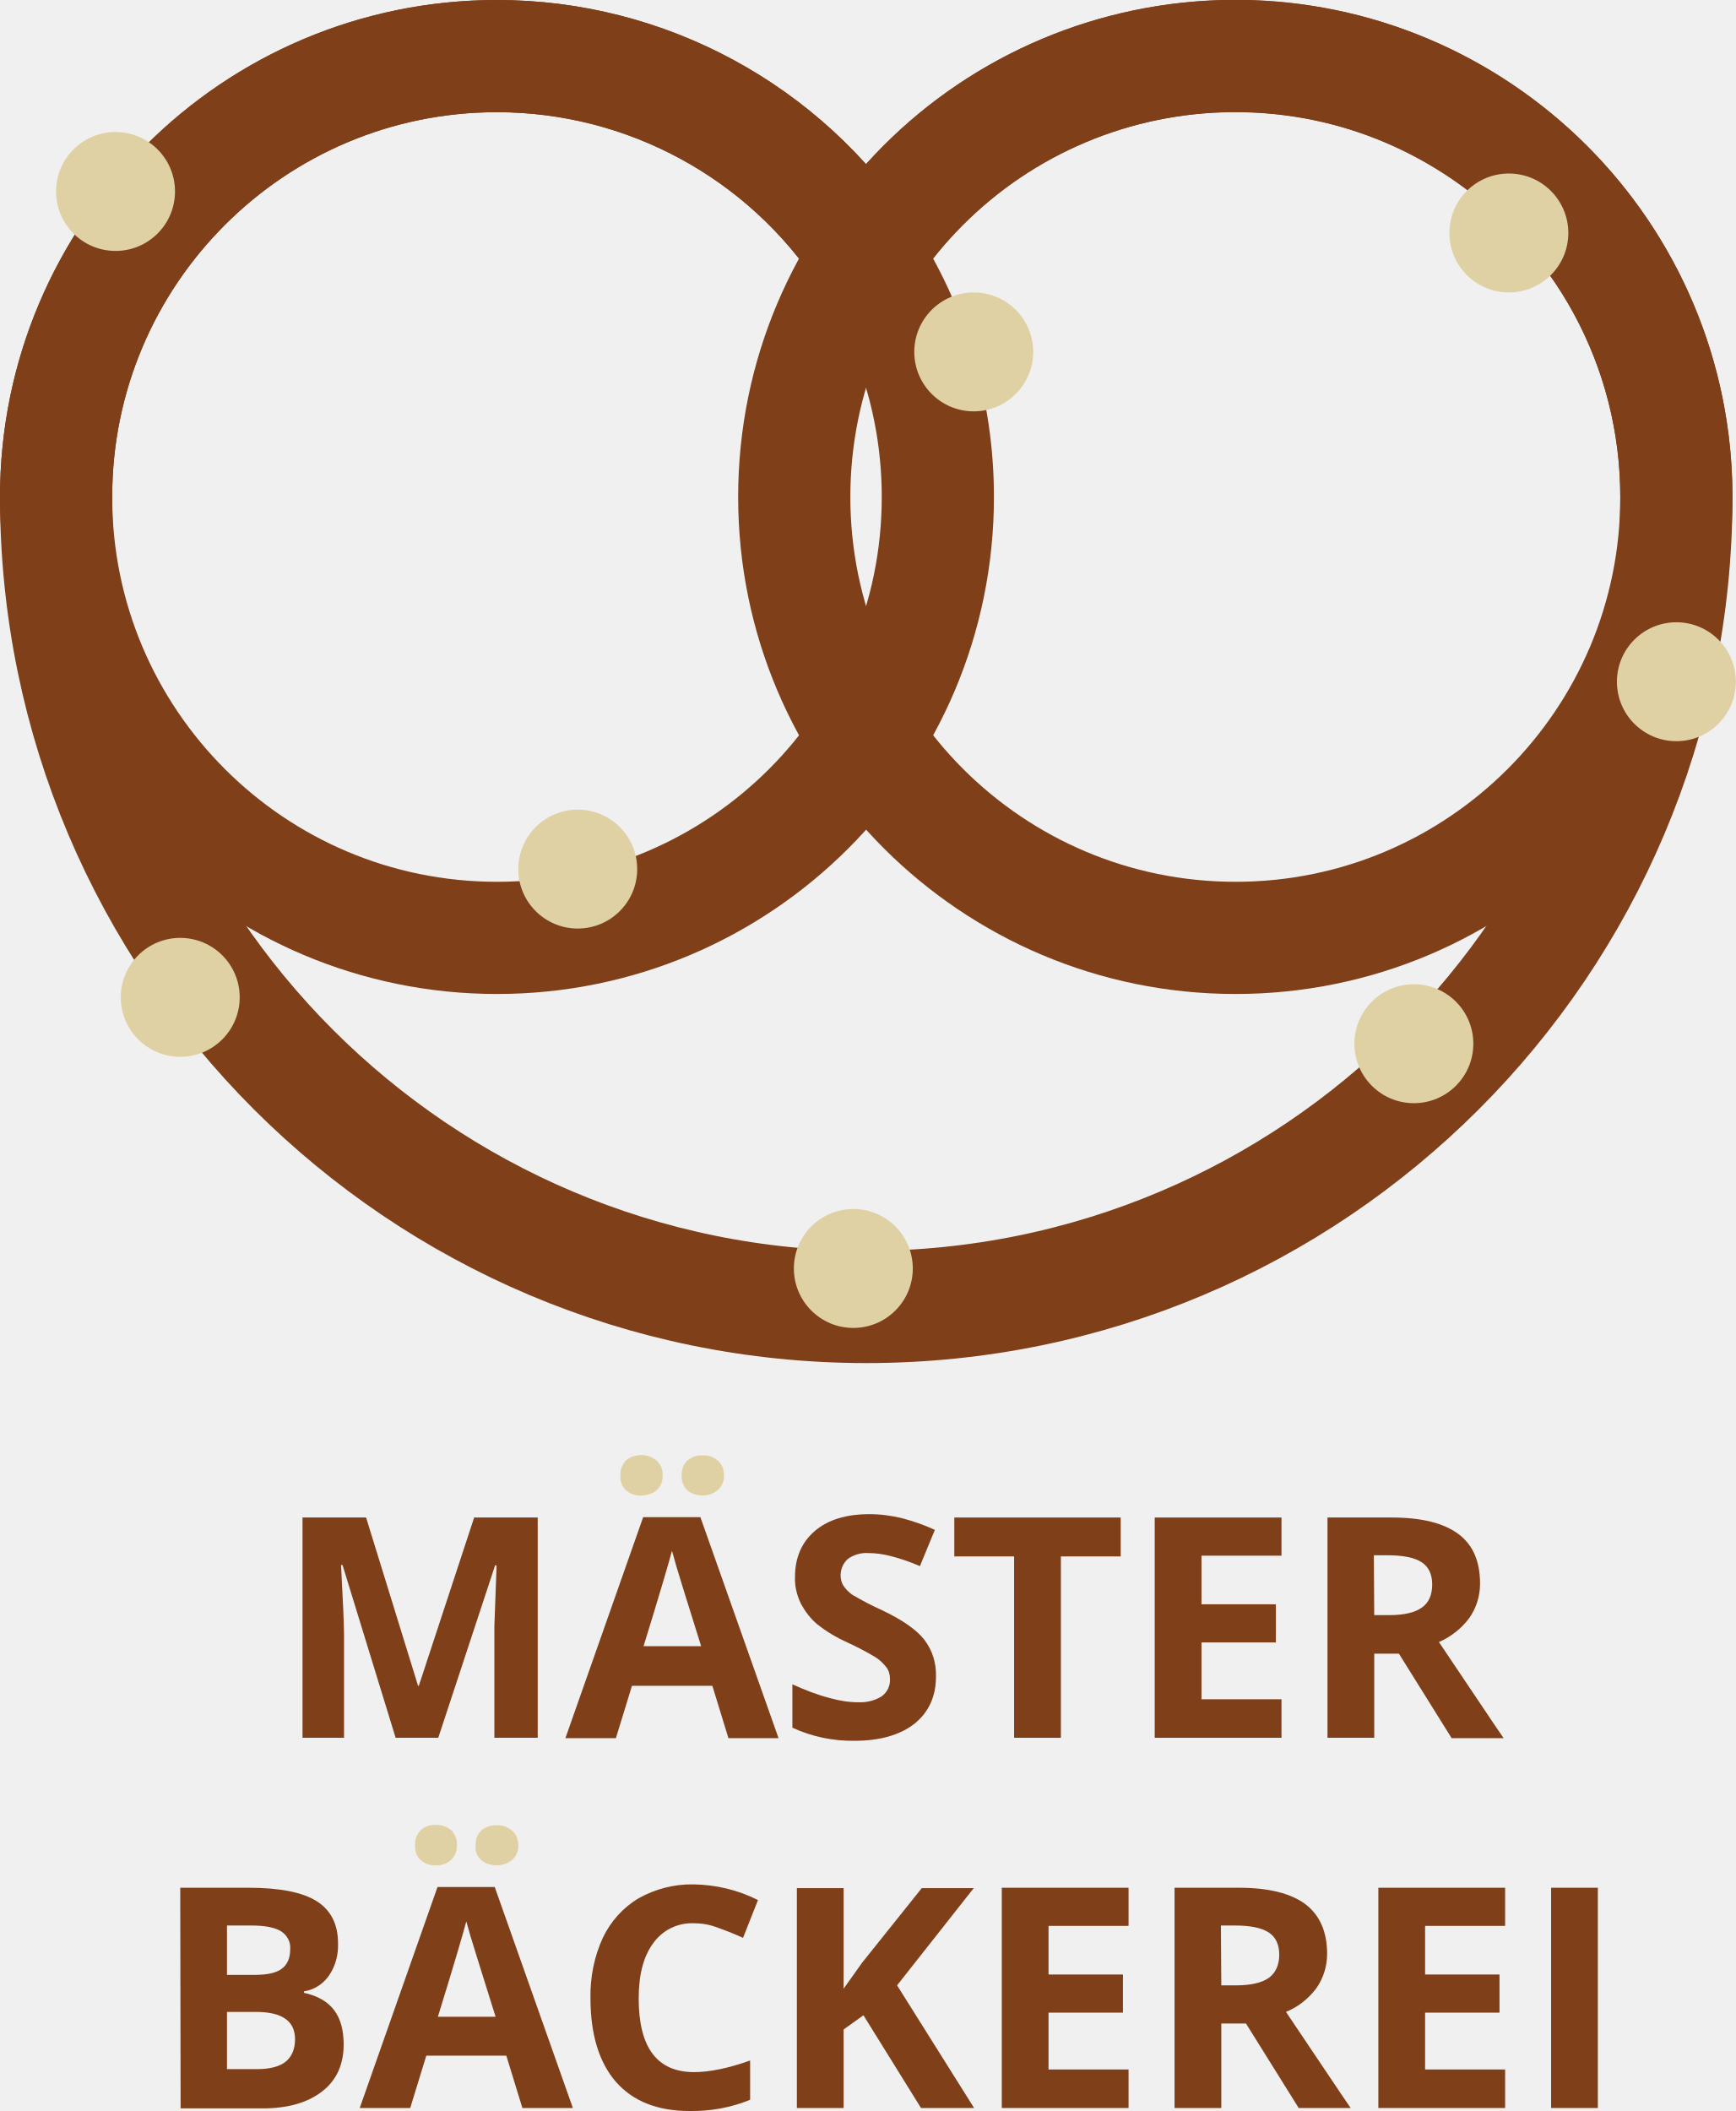
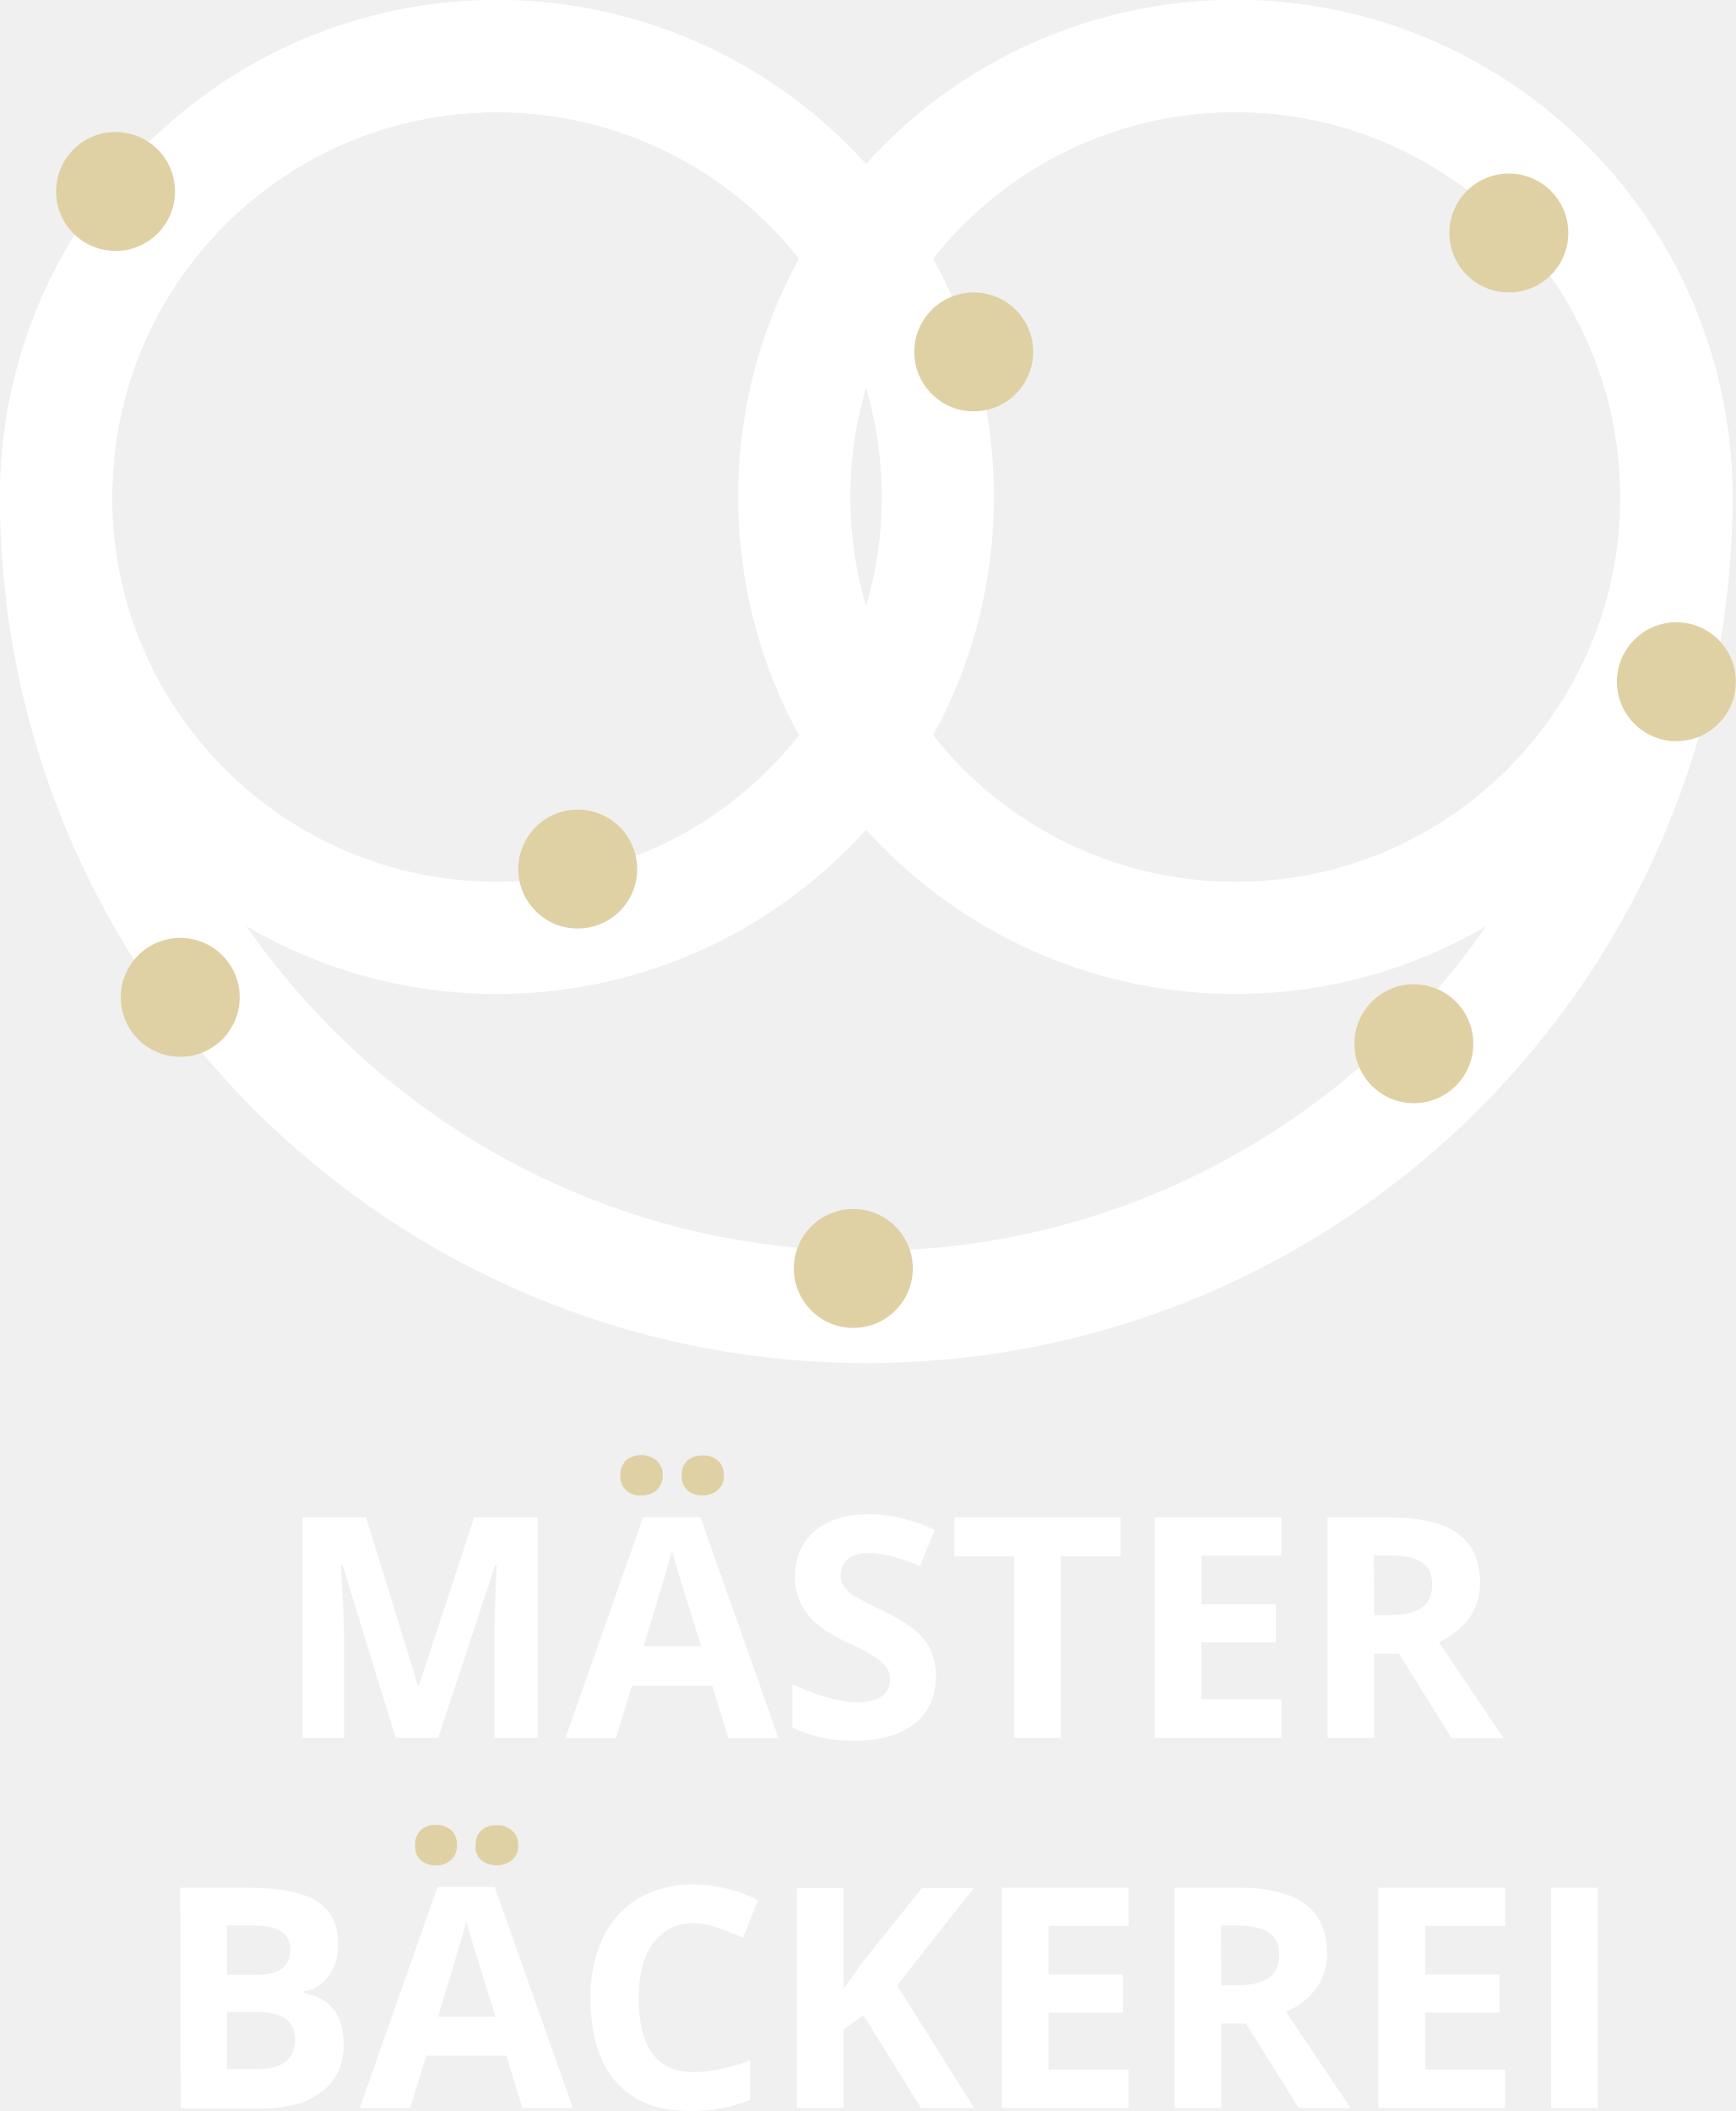
<svg xmlns="http://www.w3.org/2000/svg" version="1.1" id="Ebene_1" x="0px" y="0px" viewBox="0 0 464.2 564.5" style="enable-background:new 0 0 464.2 564.5;" xml:space="preserve">
  <style type="text/css">
- 	.st0{fill:none;stroke:#7F3F19;stroke-width:30;stroke-miterlimit:10;}
- 	.st1{fill:#7F3F19;}
+ 	.st0{fill:none;stroke:#FFFFFF;stroke-width:30;stroke-miterlimit:10;}
+ 	.st1{fill:#FFFFFF;}
	.st2{fill:#DFD1A4;}
</style>
  <path class="st0" d="M250.8,132.9c0,65.1-52.8,117.9-117.9,117.9S15,198,15,132.9C15,67.8,67.8,15,132.9,15  c39.8,0,76.9,20.1,98.7,53.4C244.2,87.6,250.8,110,250.8,132.9z" />
  <path class="st0" d="M448.3,132.9c0,65.1-52.8,117.9-117.9,117.9S212.4,198,212.4,132.9C212.4,67.8,265.2,15,330.3,15c0,0,0,0,0,0  C395.5,15,448.3,67.8,448.3,132.9z" />
  <path class="st0" d="M448.3,132.9c0,119.6-97,216.6-216.6,216.6S15,252.5,15,132.9C15,67.8,67.8,15,132.9,15  c39.8,0,76.9,20.1,98.7,53.4c35.6-54.5,108.7-69.9,163.2-34.2C428.2,56,448.3,93.1,448.3,132.9L448.3,132.9z" />
  <path class="st1" d="M105.8,464.7l-14.2-46.2h-0.4c0.5,9.4,0.8,15.7,0.8,18.8v27.4H80.9v-58.9h17l13.9,45h0.2l14.8-45h17v58.9h-11.6  v-27.9c0-1.3,0-2.8,0.1-4.5s0.2-6.3,0.5-13.7h-0.4l-15.2,46.1H105.8z" />
  <path class="st1" d="M194.8,464.8l-4.3-14H169l-4.3,14h-13.5l20.8-59.1h15.3l20.9,59.1H194.8z M187.5,440.2  c-4-12.7-6.2-19.9-6.7-21.6c-0.5-1.7-0.8-3-1.1-3.9c-0.9,3.4-3.4,11.9-7.6,25.5H187.5z" />
  <path class="st2" d="M193.6,394.5c0.1,1.5-0.5,2.9-1.6,3.9c-1.1,1-2.6,1.5-4.1,1.5c-1.4,0-2.9-0.4-4-1.3c-1.1-1-1.7-2.5-1.6-4  c-0.1-1.6,0.5-3.1,1.6-4.1c1.1-0.9,2.6-1.4,4-1.3c1.5-0.1,3,0.4,4.2,1.5C193.1,391.6,193.6,393,193.6,394.5z" />
  <path class="st2" d="M177.2,394.5c0.1,1.5-0.5,2.9-1.5,3.9c-1.1,1-2.6,1.5-4.2,1.5c-1.5,0.1-3-0.4-4.1-1.4c-1.1-1-1.6-2.5-1.5-4  c-0.1-1.5,0.5-2.9,1.5-4c2.4-1.9,5.9-1.9,8.2,0.1C176.7,391.6,177.3,393,177.2,394.5z" />
  <path class="st1" d="M250.3,448.3c0,5.3-1.9,9.5-5.7,12.6c-3.8,3-9.2,4.6-16,4.6c-5.8,0.1-11.5-1.1-16.7-3.5v-11.6  c3.3,1.5,6.6,2.8,10.1,3.7c2.5,0.7,5,1.1,7.5,1.1c2.2,0.1,4.4-0.4,6.3-1.6c1.5-1.1,2.3-2.8,2.2-4.7c0-1.1-0.3-2.2-1-3.1  c-0.8-1-1.7-1.9-2.8-2.6c-2.5-1.5-5-2.8-7.6-4c-2.9-1.3-5.6-2.9-8.1-4.9c-1.8-1.5-3.2-3.4-4.3-5.4c-1.1-2.3-1.7-4.7-1.6-7.2  c0-5.2,1.8-9.3,5.3-12.3c3.5-3,8.4-4.5,14.6-4.5c3,0,5.9,0.4,8.8,1.1c3,0.8,5.9,1.8,8.7,3.1l-4,9.7c-2.5-1.1-5.1-2-7.8-2.7  c-2-0.5-4-0.8-6.1-0.8c-2-0.1-3.9,0.5-5.4,1.6c-1.2,1.1-1.9,2.7-1.9,4.3c0,1,0.2,2,0.8,2.9c0.6,0.9,1.5,1.8,2.4,2.4  c2.6,1.5,5.2,2.9,7.9,4.1c5.5,2.6,9.3,5.3,11.3,7.9C249.4,441.4,250.4,444.8,250.3,448.3z" />
  <path class="st1" d="M283.7,464.7h-12.5v-48.5h-16v-10.4h44.5v10.4h-16V464.7z" />
  <path class="st1" d="M342.7,464.7h-33.9v-58.9h33.9V416h-21.4V429h19.9v10.2h-19.9v15.2h21.4V464.7z" />
  <path class="st1" d="M367.5,442.1v22.6H355v-58.9h17.2c8,0,13.9,1.5,17.8,4.4s5.8,7.3,5.8,13.3c0,3.3-1,6.5-2.9,9.2  c-2.1,2.8-4.9,5-8.1,6.4c8.9,13.2,14.6,21.8,17.3,25.7h-13.9l-14.1-22.6H367.5z M367.5,431.9h4c4,0,6.9-0.7,8.7-2  c1.9-1.3,2.8-3.4,2.8-6.2c0-2.8-1-4.8-2.9-6c-1.9-1.2-4.9-1.8-8.9-1.8h-3.8L367.5,431.9z" />
  <path class="st1" d="M48.2,504.8h18.3c8.3,0,14.4,1.2,18.2,3.6s5.7,6.2,5.7,11.3c0.1,3.1-0.7,6.1-2.5,8.7c-1.6,2.2-3.9,3.7-6.6,4.1  v0.4c3.7,0.8,6.4,2.4,8.1,4.7c1.7,2.3,2.5,5.3,2.5,9.1c0,5.4-1.9,9.6-5.8,12.6s-9.2,4.5-15.8,4.5h-22L48.2,504.8z M60.7,528.1H68  c3.4,0,5.8-0.5,7.3-1.6s2.3-2.8,2.3-5.2c0.2-2-0.8-3.8-2.5-4.9c-1.7-1-4.3-1.5-7.8-1.5h-6.6V528.1z M60.7,538v15.3h8.1  c3.4,0,6-0.7,7.6-2s2.5-3.3,2.5-6c0-4.9-3.5-7.3-10.5-7.3L60.7,538z" />
  <path class="st1" d="M139.7,563.7l-4.3-14H114l-4.3,14H96.2l20.8-59.1h15.3l20.9,59.1H139.7z M132.5,539.2  c-4-12.7-6.2-19.9-6.7-21.5c-0.5-1.7-0.8-3-1.1-3.9c-0.9,3.4-3.4,11.9-7.6,25.5H132.5z" />
  <path class="st2" d="M122.2,493.4c0.1,1.5-0.5,2.9-1.5,3.9c-1.1,1-2.6,1.6-4.1,1.5c-1.5,0.1-3-0.4-4.1-1.4c-1.1-1-1.6-2.5-1.5-4  c-0.1-1.5,0.5-2.9,1.5-4c1.1-1,2.6-1.5,4.1-1.4c1.5-0.1,3,0.5,4.2,1.5C121.7,490.5,122.3,492,122.2,493.4z" />
  <path class="st2" d="M138.6,493.4c0.1,1.5-0.5,2.9-1.6,3.9c-1.1,1-2.6,1.5-4.2,1.5c-1.4,0-2.9-0.4-4-1.3c-1.2-1-1.8-2.5-1.6-4  c-0.1-1.6,0.5-3.1,1.6-4.1c1.1-0.9,2.6-1.4,4-1.3c1.5-0.1,3,0.4,4.2,1.5C138.1,490.5,138.6,492,138.6,493.4z" />
  <path class="st1" d="M185.6,514.3c-4.3-0.2-8.4,1.8-10.9,5.3c-2.6,3.5-3.9,8.4-3.9,14.8c0,13.1,4.9,19.7,14.8,19.7  c4.1,0,9.1-1,15-3.1v10.5c-5.1,2.1-10.7,3.1-16.2,3c-8.6,0-15.1-2.6-19.7-7.8c-4.5-5.2-6.8-12.7-6.8-22.4c-0.1-5.5,1-11.1,3.3-16.1  c2.1-4.4,5.4-8.1,9.6-10.6c4.5-2.5,9.5-3.8,14.7-3.7c6,0.1,11.9,1.5,17.2,4.2l-4,10.1c-2.2-1-4.4-1.9-6.7-2.7  C190,514.7,187.8,514.3,185.6,514.3z" />
  <path class="st1" d="M260.5,563.7h-14.2l-15.4-24.8l-5.3,3.8v21h-12.5v-58.8h12.5v26.9l4.9-6.9l16-20h13.9l-20.5,26L260.5,563.7z" />
  <path class="st1" d="M301.8,563.7h-33.9v-58.9h33.9V515h-21.4V528h19.9v10.2h-19.9v15.2h21.4V563.7z" />
  <path class="st1" d="M326.6,541.1v22.6h-12.5v-58.9h17.2c8,0,13.9,1.5,17.8,4.4c3.8,2.9,5.8,7.3,5.8,13.3c0,3.3-1,6.5-2.9,9.2  c-2.1,2.8-4.9,5-8.1,6.3c8.9,13.2,14.6,21.8,17.3,25.7h-13.9l-14.1-22.6L326.6,541.1z M326.6,530.9h4c3.9,0,6.9-0.7,8.7-2  s2.8-3.4,2.8-6.2c0-2.8-1-4.8-2.9-6c-1.9-1.2-4.9-1.8-8.9-1.8h-3.8L326.6,530.9z" />
  <path class="st1" d="M402.5,563.7h-33.9v-58.9h33.9V515h-21.4V528H401v10.2h-19.9v15.2h21.4V563.7z" />
  <path class="st1" d="M414.8,563.7v-58.9h12.5v58.9L414.8,563.7z" />
  <circle class="st2" cx="30.9" cy="51.2" r="15.9" />
  <circle class="st2" cx="260.4" cy="94.1" r="15.9" />
  <circle class="st2" cx="154.5" cy="232.4" r="15.9" />
  <circle class="st2" cx="403.5" cy="62.3" r="15.9" />
  <circle class="st2" cx="378.1" cy="279.1" r="15.9" />
  <circle class="st2" cx="448.3" cy="182.3" r="15.9" />
  <circle class="st2" cx="48.2" cy="266.7" r="15.9" />
  <circle class="st2" cx="228.2" cy="339.2" r="15.9" />
</svg>
